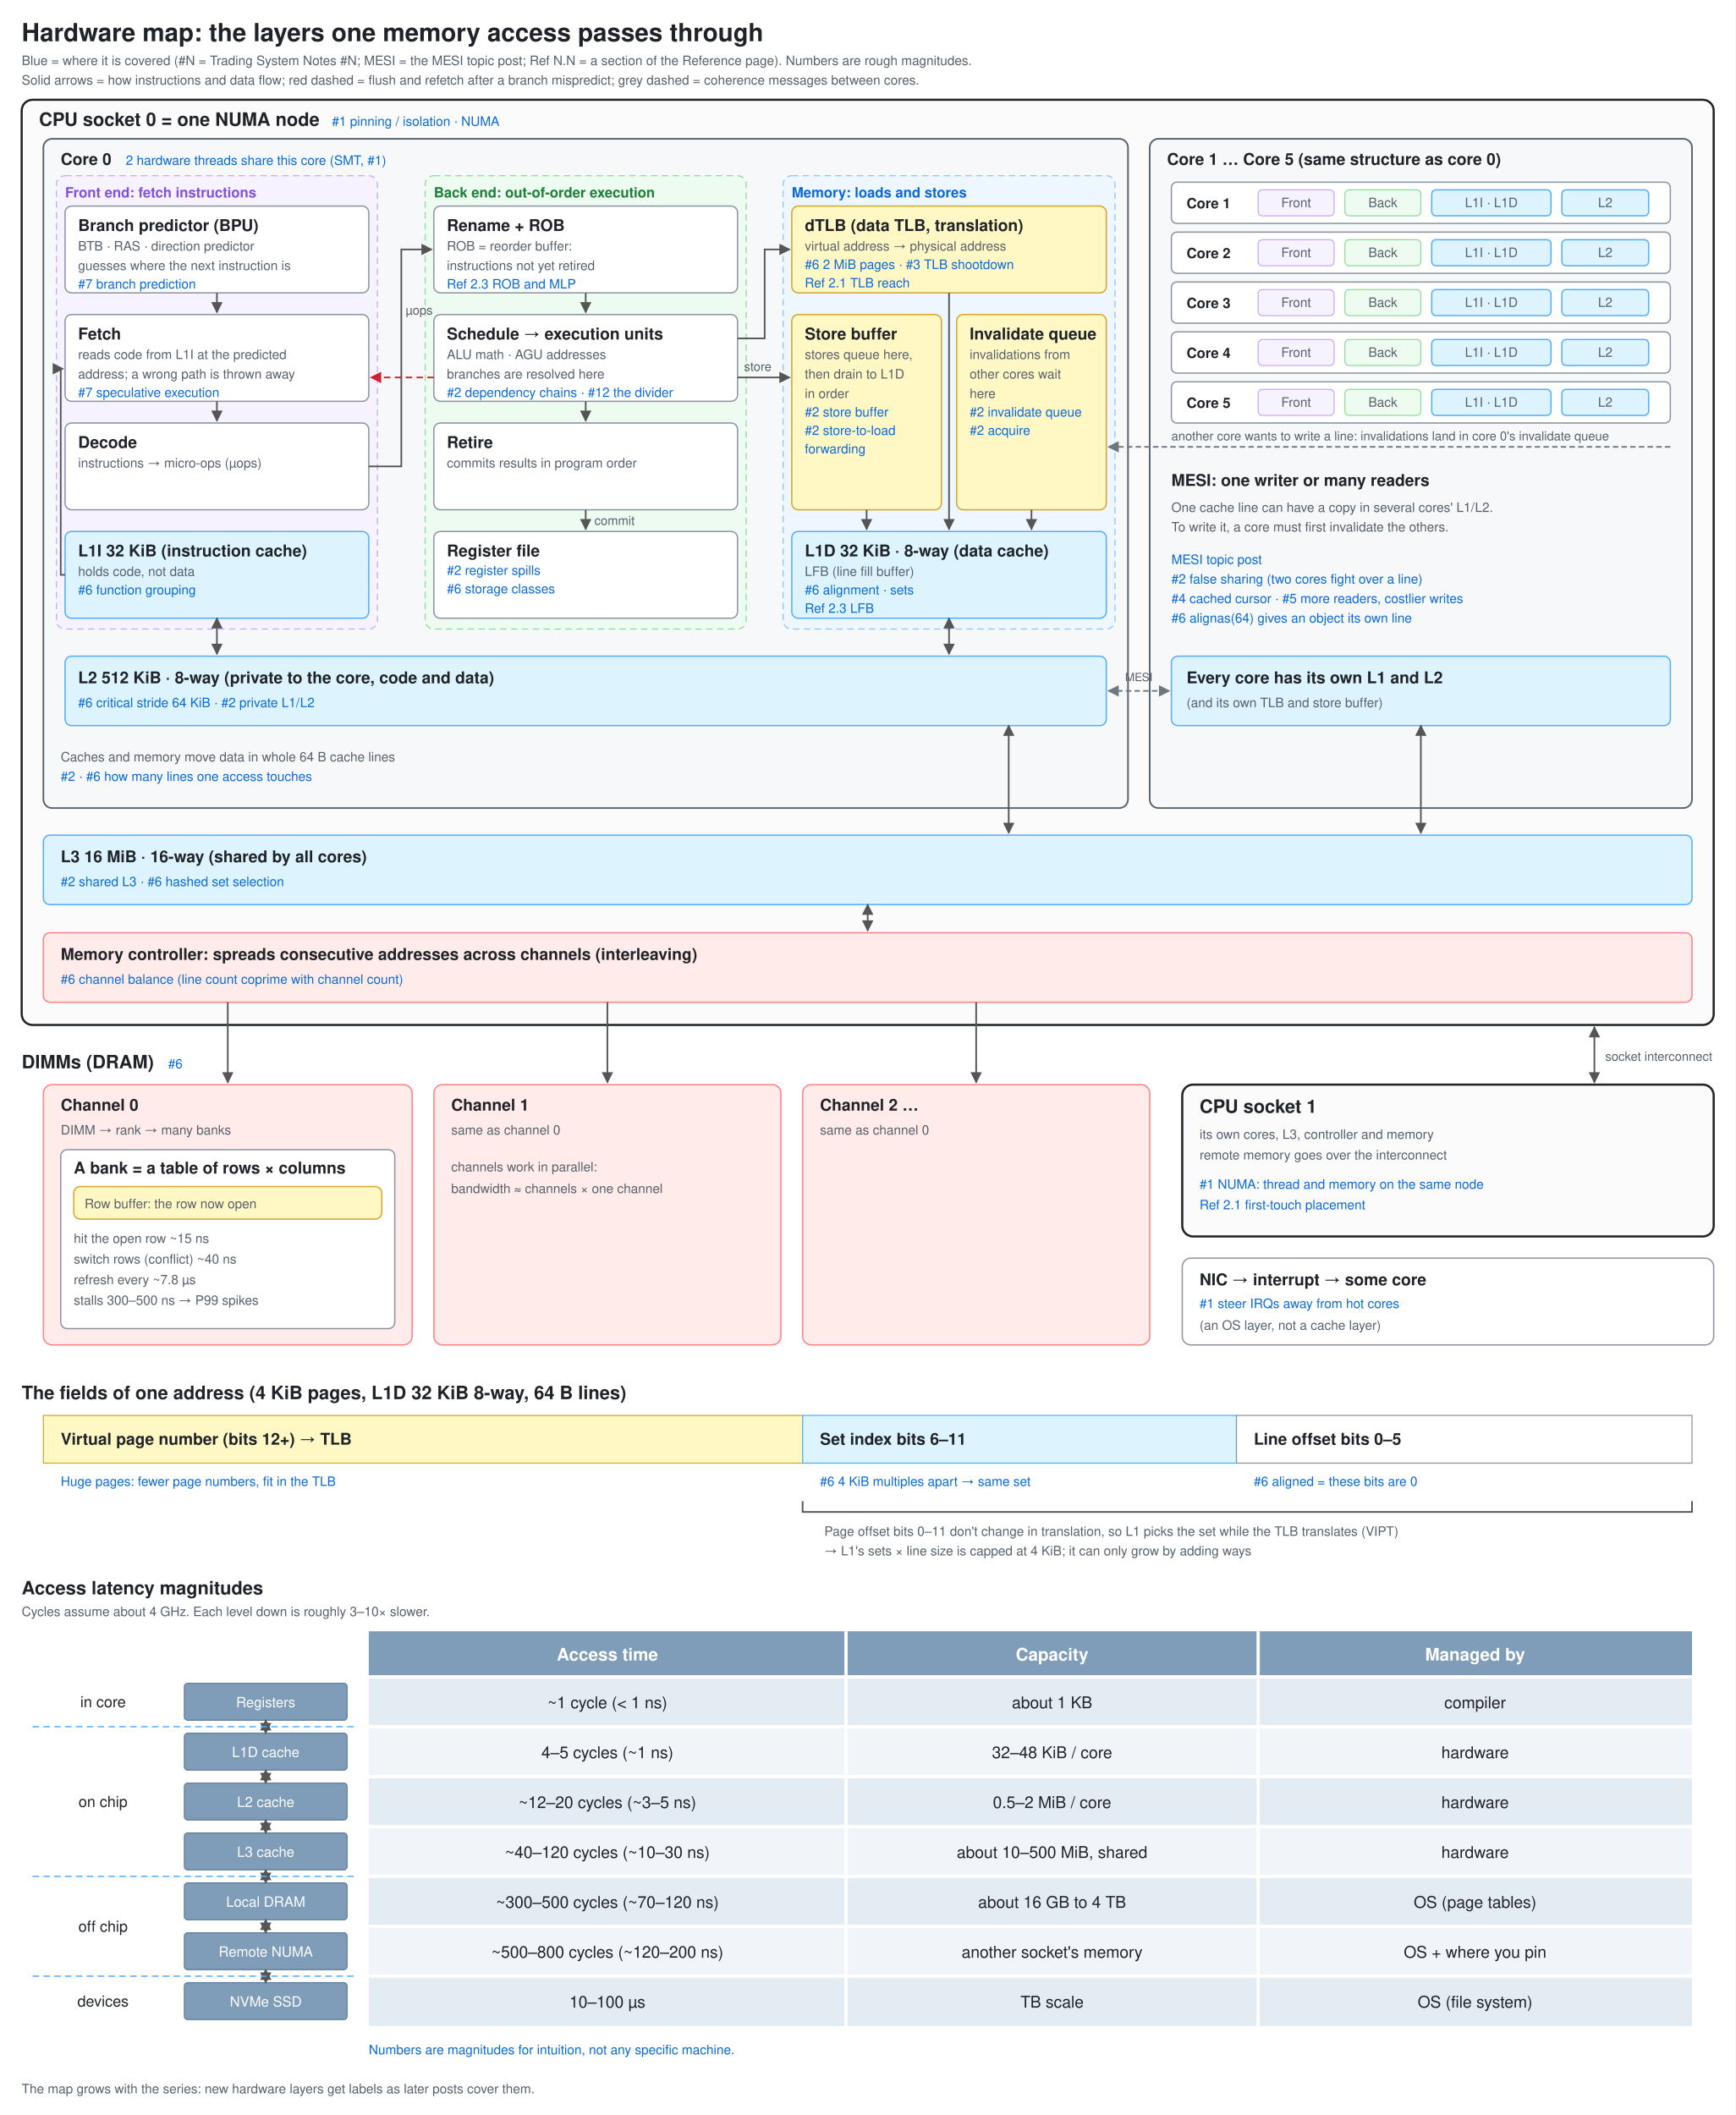
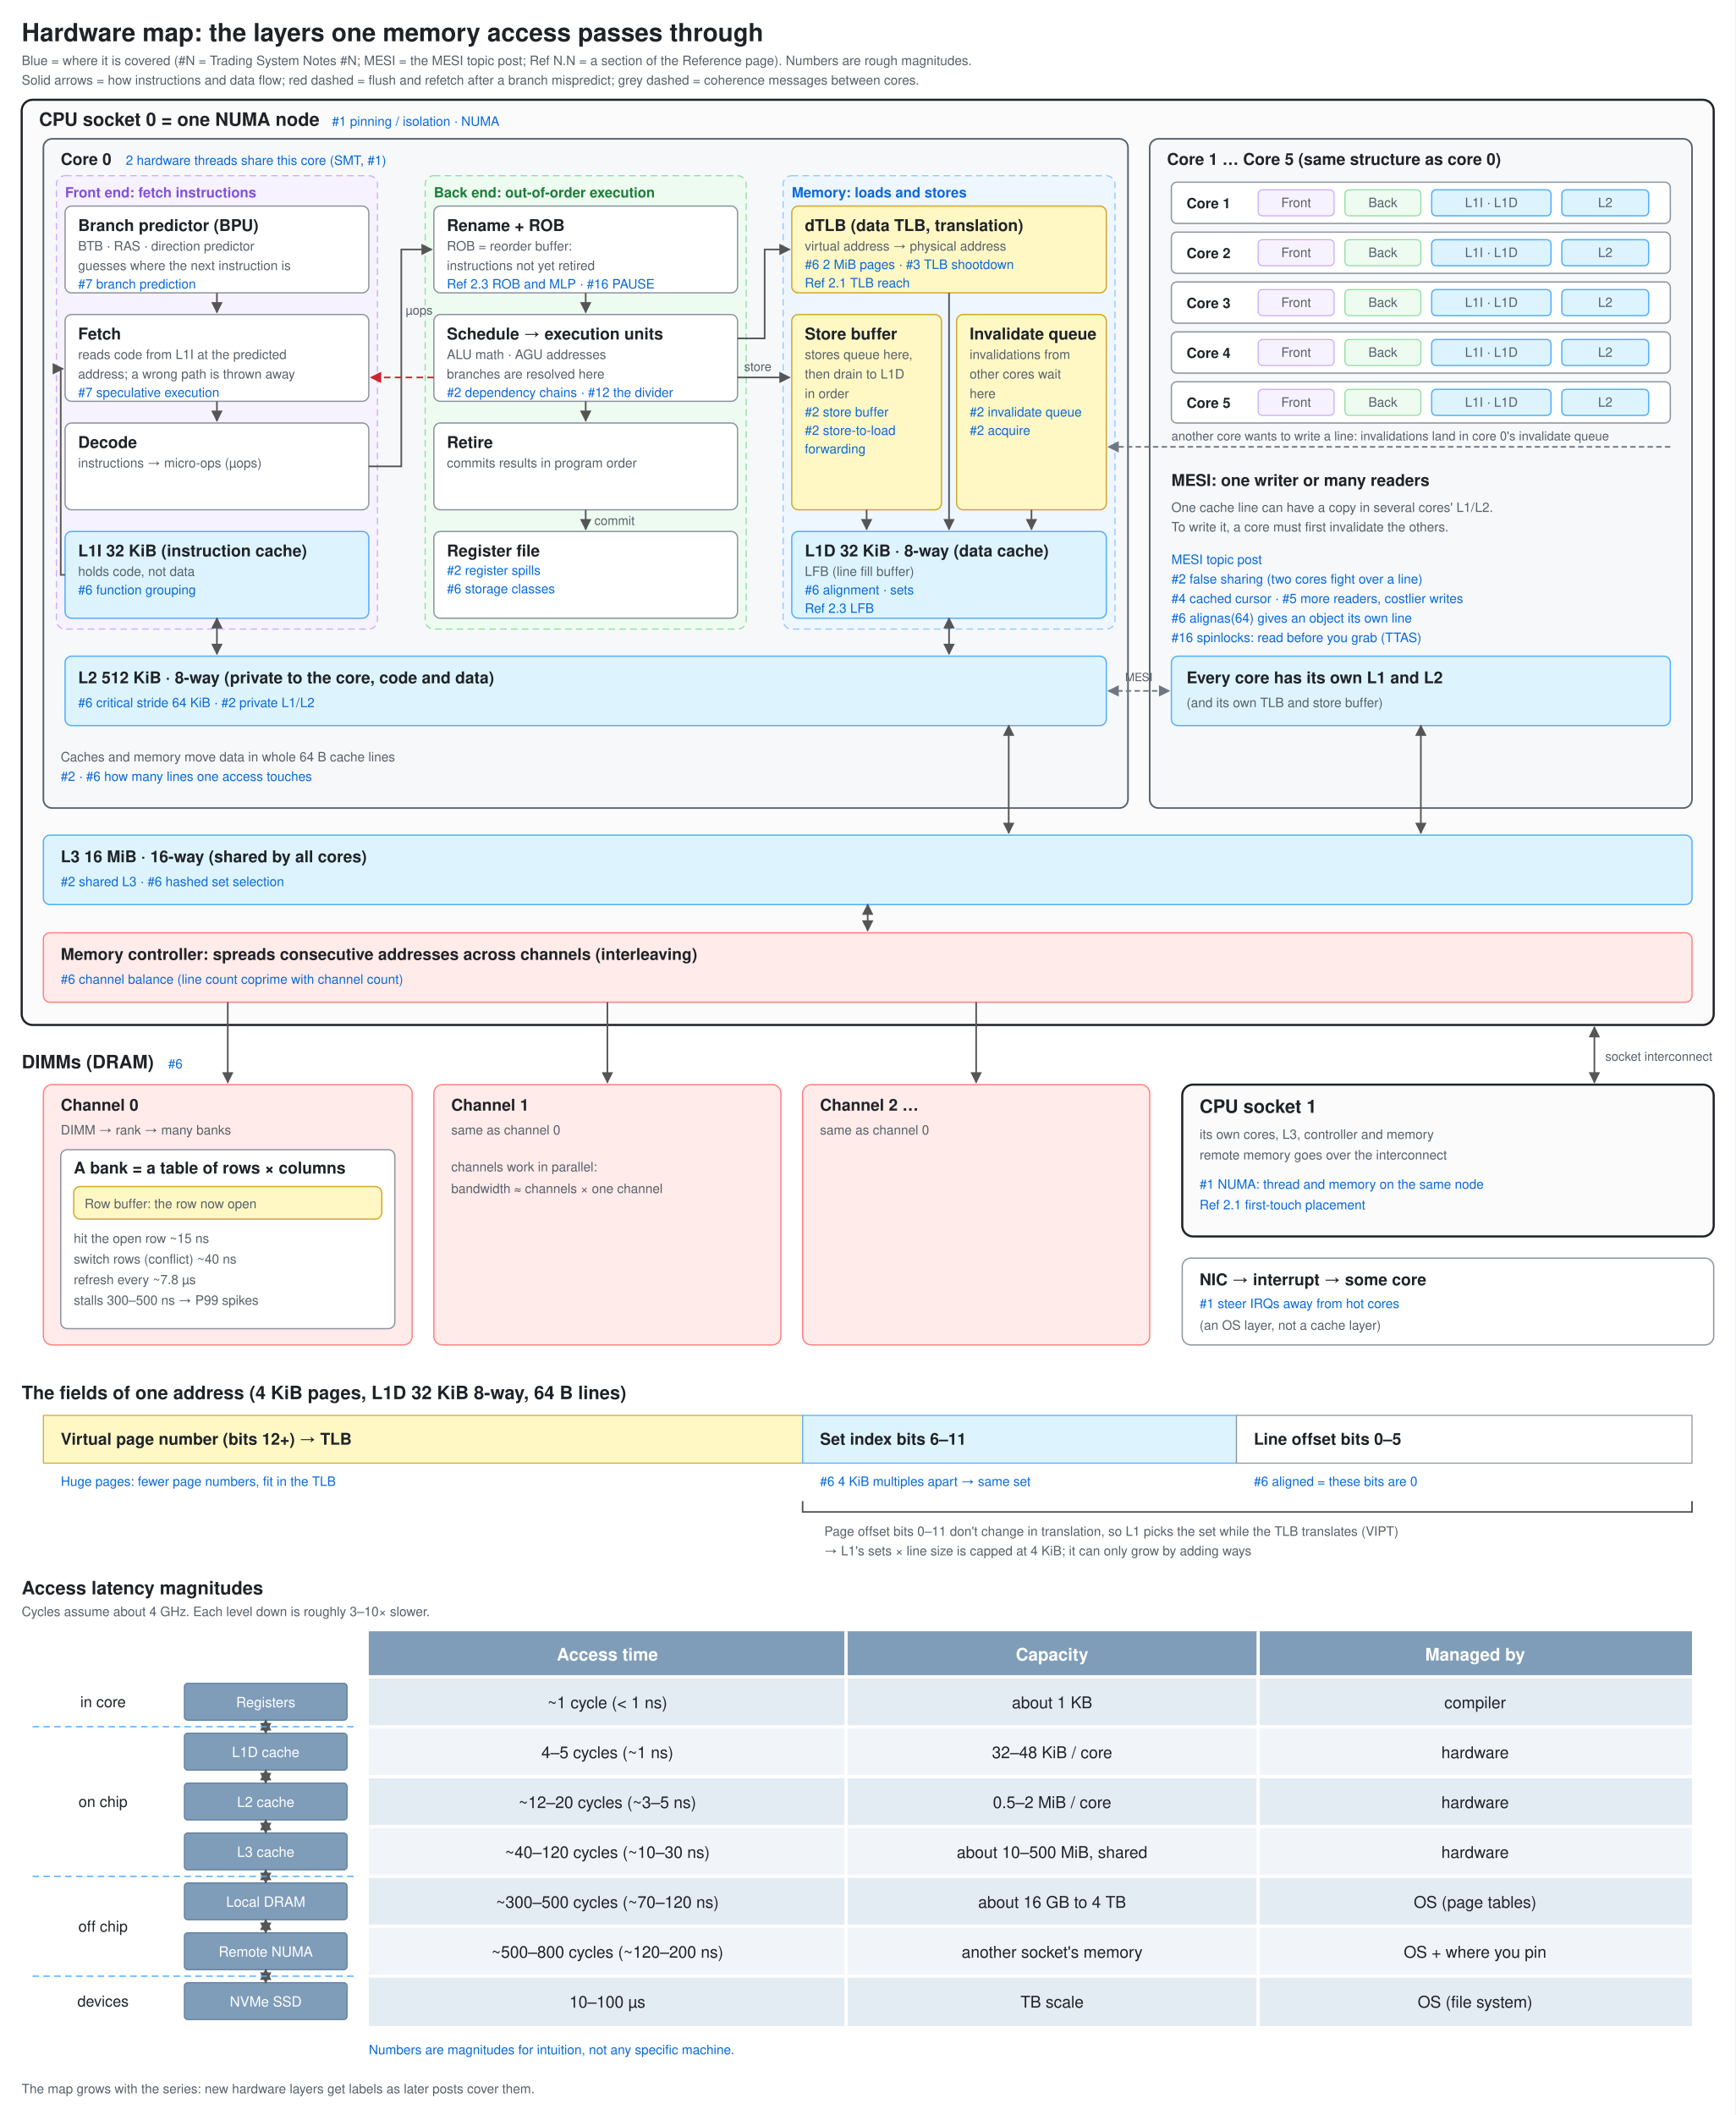
<svg xmlns="http://www.w3.org/2000/svg" viewBox="0 0 1600 1950" width="1600" height="1950" font-family="Helvetica, Arial, sans-serif">
  <defs>
    <marker id="arr" viewBox="0 0 10 10" refX="9" refY="5" markerWidth="7" markerHeight="7" orient="auto-start-reverse">
      <path d="M0,0 L10,5 L0,10 z" fill="#555" />
    </marker>
    <marker id="arrR" viewBox="0 0 10 10" refX="9" refY="5" markerWidth="7" markerHeight="7" orient="auto-start-reverse">
      <path d="M0,0 L10,5 L0,10 z" fill="#cf222e" />
    </marker>
    <marker id="arrG" viewBox="0 0 10 10" refX="9" refY="5" markerWidth="7" markerHeight="7" orient="auto-start-reverse">
      <path d="M0,0 L10,5 L0,10 z" fill="#6e7781" />
    </marker>
    <style>
      .t  { font-size: 15px; font-weight: 600; fill: #1f2328; }
      .s  { font-size: 12px; fill: #57606a; }
      .h  { font-size: 17px; font-weight: 700; fill: #1f2328; }
      .tag{ font-size: 12px; fill: #0969da; }
      .lab{ font-size: 11.5px; fill: #57606a; }
      .lane-h { font-size: 13px; font-weight: 700; }
      .box   { fill: #ffffff; stroke: #8c959f; stroke-width: 1.2; }
      .core  { fill: #f6f8fa; stroke: #57606a; stroke-width: 1.5; }
      .sock  { fill: #fbfbfc; stroke: #1f2328; stroke-width: 2; }
      .cache { fill: #ddf4ff; stroke: #54aeff; stroke-width: 1.2; }
      .buf   { fill: #fff8c5; stroke: #d4a72c; stroke-width: 1.2; }
      .mem   { fill: #ffebe9; stroke: #ff8182; stroke-width: 1.2; }
      .line  { stroke: #555; stroke-width: 1.5; fill: none; }
      .flush { stroke: #cf222e; stroke-width: 1.5; fill: none; stroke-dasharray: 6 4; }
      .coh   { stroke: #6e7781; stroke-width: 1.5; fill: none; stroke-dasharray: 5 3; }
    </style>
  </defs>
  <rect x="0" y="0" width="1600" height="1950" fill="#ffffff" />
  <text x="20" y="38" class="h" style="font-size:23px">Hardware map: the layers one memory access passes through</text>
  <text x="20" y="60" class="s">Blue = where it is covered (#N = Trading System Notes #N; MESI = the MESI topic post; Ref N.N = a section of the Reference page). Numbers are rough magnitudes.</text>
  <text x="20" y="78" class="s">Solid arrows = how instructions and data flow; red dashed = flush and refetch after a branch mispredict; grey dashed = coherence messages between cores.</text>
  <rect x="20" y="92" width="1560" height="853" rx="10" class="sock" />
  <text x="36" y="116" class="h">CPU socket 0 = one NUMA node</text>
  <text x="306" y="116" class="tag">#1 pinning / isolation · NUMA</text>
  <rect x="40" y="128" width="1000" height="617" rx="8" class="core" />
  <text x="56" y="152" class="t">Core 0</text>
  <text x="116" y="152" class="tag">2 hardware threads share this core (SMT, #1)</text>
  <rect x="52" y="162" width="296" height="418" rx="8" fill="#f7f2ff" stroke="#c8a8ff" stroke-dasharray="6 4" />
  <text x="60" y="182" class="lane-h" style="fill:#8250df">Front end: fetch instructions</text>
  <rect x="392" y="162" width="296" height="418" rx="8" fill="#eefbf1" stroke="#8ddb9c" stroke-dasharray="6 4" />
  <text x="400" y="182" class="lane-h" style="fill:#1a7f37">Back end: out-of-order execution</text>
  <rect x="722" y="162" width="306" height="418" rx="8" fill="#eef6ff" stroke="#8cc4ff" stroke-dasharray="6 4" />
  <text x="730" y="182" class="lane-h" style="fill:#0969da">Memory: loads and stores</text>
  <rect x="60" y="190" width="280" height="80" rx="6" class="box" />
  <text x="72" y="213" class="t">Branch predictor (BPU)</text>
  <text x="72" y="231" class="s">BTB · RAS · direction predictor</text>
  <text x="72" y="249" class="s">guesses where the next instruction is</text>
  <text x="72" y="266" class="tag">#7 branch prediction</text>
  <rect x="60" y="290" width="280" height="80" rx="6" class="box" />
  <text x="72" y="313" class="t">Fetch</text>
  <text x="72" y="331" class="s">reads code from L1I at the predicted</text>
  <text x="72" y="349" class="s">address; a wrong path is thrown away</text>
  <text x="72" y="366" class="tag">#7 speculative execution</text>
  <rect x="60" y="390" width="280" height="80" rx="6" class="box" />
  <text x="72" y="413" class="t">Decode</text>
  <text x="72" y="431" class="s">instructions → micro-ops (µops)</text>
  <rect x="60" y="490" width="280" height="80" rx="6" class="cache" />
  <text x="72" y="513" class="t">L1I 32 KiB (instruction cache)</text>
  <text x="72" y="531" class="s">holds code, not data</text>
  <text x="72" y="548" class="tag">#6 function grouping</text>
  <rect x="400" y="190" width="280" height="80" rx="6" class="box" />
  <text x="412" y="213" class="t">Rename + ROB</text>
  <text x="412" y="231" class="s">ROB = reorder buffer:</text>
  <text x="412" y="249" class="s">instructions not yet retired</text>
-   <text x="412" y="266" class="tag">Ref 2.3 ROB and MLP</text>
+   <text x="412" y="266" class="tag">Ref 2.3 ROB and MLP · #16 PAUSE</text>
  <rect x="400" y="290" width="280" height="80" rx="6" class="box" />
  <text x="412" y="313" class="t">Schedule → execution units</text>
  <text x="412" y="331" class="s">ALU math · AGU addresses</text>
  <text x="412" y="349" class="s">branches are resolved here</text>
  <text x="412" y="366" class="tag">#2 dependency chains · #12 the divider</text>
  <rect x="400" y="390" width="280" height="80" rx="6" class="box" />
  <text x="412" y="413" class="t">Retire</text>
  <text x="412" y="431" class="s">commits results in program order</text>
  <rect x="400" y="490" width="280" height="80" rx="6" class="box" />
  <text x="412" y="513" class="t">Register file</text>
  <text x="412" y="530" class="tag">#2 register spills</text>
  <text x="412" y="547" class="tag">#6 storage classes</text>
  <rect x="730" y="190" width="290" height="80" rx="6" class="buf" />
  <text x="742" y="213" class="t">dTLB (data TLB, translation)</text>
  <text x="742" y="231" class="s">virtual address → physical address</text>
  <text x="742" y="248" class="tag">#6 2 MiB pages · #3 TLB shootdown</text>
  <text x="742" y="265" class="tag">Ref 2.1 TLB reach</text>
  <rect x="730" y="290" width="138" height="180" rx="6" class="buf" />
  <text x="742" y="313" class="t">Store buffer</text>
  <text x="742" y="331" class="s">stores queue here,</text>
  <text x="742" y="349" class="s">then drain to L1D</text>
  <text x="742" y="367" class="s">in order</text>
  <text x="742" y="384" class="tag">#2 store buffer</text>
  <text x="742" y="401" class="tag">#2 store-to-load</text>
  <text x="742" y="418" class="tag">forwarding</text>
  <rect x="882" y="290" width="138" height="180" rx="6" class="buf" />
  <text x="894" y="313" class="t">Invalidate queue</text>
  <text x="894" y="331" class="s">invalidations from</text>
  <text x="894" y="349" class="s">other cores wait</text>
  <text x="894" y="367" class="s">here</text>
  <text x="894" y="384" class="tag">#2 invalidate queue</text>
  <text x="894" y="401" class="tag">#2 acquire</text>
  <rect x="730" y="490" width="290" height="80" rx="6" class="cache" />
  <text x="742" y="513" class="t">L1D 32 KiB · 8-way (data cache)</text>
  <text x="742" y="531" class="s">LFB (line fill buffer)</text>
  <text x="742" y="548" class="tag">#6 alignment · sets</text>
  <text x="742" y="565" class="tag">Ref 2.3 LFB</text>
  <rect x="60" y="605" width="960" height="64" rx="6" class="cache" />
  <text x="72" y="630" class="t">L2 512 KiB · 8-way (private to the core, code and data)</text>
  <text x="72" y="652" class="tag">#6 critical stride 64 KiB · #2 private L1/L2</text>
  <text x="56" y="702" class="s">Caches and memory move data in whole 64 B cache lines</text>
  <text x="56" y="720" class="tag">#2 · #6 how many lines one access touches</text>
  <path d="M200,270 L200,288" class="line" marker-end="url(#arr)" />
  <path d="M200,370 L200,388" class="line" marker-end="url(#arr)" />
  <path d="M60,530 L56,530 L56,340 L58,340" class="line" marker-end="url(#arr)" />
  <path d="M340,430 L370,430 L370,230 L398,230" class="line" marker-end="url(#arr)" />
  <text x="374" y="290" class="lab">µops</text>
  <path d="M540,270 L540,288" class="line" marker-end="url(#arr)" />
  <path d="M540,370 L540,388" class="line" marker-end="url(#arr)" />
  <path d="M540,470 L540,488" class="line" marker-end="url(#arr)" />
  <text x="548" y="484" class="lab">commit</text>
  <path d="M400,348 L342,348" class="flush" marker-end="url(#arrR)" />
  <path d="M680,312 L705,312 L705,230 L728,230" class="line" marker-end="url(#arr)" />
  <path d="M680,348 L728,348" class="line" marker-end="url(#arr)" />
  <text x="686" y="342" class="lab">store</text>
  <path d="M875,270 L875,488" class="line" marker-end="url(#arr)" />
  <path d="M799,470 L799,488" class="line" marker-end="url(#arr)" />
  <path d="M951,470 L951,488" class="line" marker-end="url(#arr)" />
  <path d="M200,570 L200,603" class="line" marker-start="url(#arr)" marker-end="url(#arr)" />
  <path d="M875,570 L875,603" class="line" marker-start="url(#arr)" marker-end="url(#arr)" />
  <rect x="1060" y="128" width="500" height="617" rx="8" class="core" />
  <text x="1076" y="152" class="t">Core 1 … Core 5 (same structure as core 0)</text>
  <rect x="1080" y="168" width="460" height="38" rx="5" class="box" />
  <text x="1094" y="192" class="t" style="font-size:13px">Core 1</text>
  <rect x="1160" y="175" width="70" height="24" rx="4" fill="#f7f2ff" stroke="#c8a8ff" />
  <text x="1195.0" y="191" class="s" text-anchor="middle">Front</text>
  <rect x="1240" y="175" width="70" height="24" rx="4" fill="#eefbf1" stroke="#8ddb9c" />
  <text x="1275.0" y="191" class="s" text-anchor="middle">Back</text>
  <rect x="1320" y="175" width="110" height="24" rx="4" class="cache" />
  <text x="1375.0" y="191" class="s" text-anchor="middle">L1I · L1D</text>
  <rect x="1440" y="175" width="80" height="24" rx="4" class="cache" />
  <text x="1480.0" y="191" class="s" text-anchor="middle">L2</text>
  <rect x="1080" y="214" width="460" height="38" rx="5" class="box" />
  <text x="1094" y="238" class="t" style="font-size:13px">Core 2</text>
  <rect x="1160" y="221" width="70" height="24" rx="4" fill="#f7f2ff" stroke="#c8a8ff" />
  <text x="1195.0" y="237" class="s" text-anchor="middle">Front</text>
  <rect x="1240" y="221" width="70" height="24" rx="4" fill="#eefbf1" stroke="#8ddb9c" />
  <text x="1275.0" y="237" class="s" text-anchor="middle">Back</text>
  <rect x="1320" y="221" width="110" height="24" rx="4" class="cache" />
  <text x="1375.0" y="237" class="s" text-anchor="middle">L1I · L1D</text>
  <rect x="1440" y="221" width="80" height="24" rx="4" class="cache" />
  <text x="1480.0" y="237" class="s" text-anchor="middle">L2</text>
  <rect x="1080" y="260" width="460" height="38" rx="5" class="box" />
  <text x="1094" y="284" class="t" style="font-size:13px">Core 3</text>
  <rect x="1160" y="267" width="70" height="24" rx="4" fill="#f7f2ff" stroke="#c8a8ff" />
  <text x="1195.0" y="283" class="s" text-anchor="middle">Front</text>
  <rect x="1240" y="267" width="70" height="24" rx="4" fill="#eefbf1" stroke="#8ddb9c" />
  <text x="1275.0" y="283" class="s" text-anchor="middle">Back</text>
  <rect x="1320" y="267" width="110" height="24" rx="4" class="cache" />
  <text x="1375.0" y="283" class="s" text-anchor="middle">L1I · L1D</text>
  <rect x="1440" y="267" width="80" height="24" rx="4" class="cache" />
  <text x="1480.0" y="283" class="s" text-anchor="middle">L2</text>
  <rect x="1080" y="306" width="460" height="38" rx="5" class="box" />
  <text x="1094" y="330" class="t" style="font-size:13px">Core 4</text>
  <rect x="1160" y="313" width="70" height="24" rx="4" fill="#f7f2ff" stroke="#c8a8ff" />
  <text x="1195.0" y="329" class="s" text-anchor="middle">Front</text>
  <rect x="1240" y="313" width="70" height="24" rx="4" fill="#eefbf1" stroke="#8ddb9c" />
  <text x="1275.0" y="329" class="s" text-anchor="middle">Back</text>
  <rect x="1320" y="313" width="110" height="24" rx="4" class="cache" />
  <text x="1375.0" y="329" class="s" text-anchor="middle">L1I · L1D</text>
  <rect x="1440" y="313" width="80" height="24" rx="4" class="cache" />
  <text x="1480.0" y="329" class="s" text-anchor="middle">L2</text>
  <rect x="1080" y="352" width="460" height="38" rx="5" class="box" />
  <text x="1094" y="376" class="t" style="font-size:13px">Core 5</text>
  <rect x="1160" y="359" width="70" height="24" rx="4" fill="#f7f2ff" stroke="#c8a8ff" />
  <text x="1195.0" y="375" class="s" text-anchor="middle">Front</text>
  <rect x="1240" y="359" width="70" height="24" rx="4" fill="#eefbf1" stroke="#8ddb9c" />
  <text x="1275.0" y="375" class="s" text-anchor="middle">Back</text>
  <rect x="1320" y="359" width="110" height="24" rx="4" class="cache" />
  <text x="1375.0" y="375" class="s" text-anchor="middle">L1I · L1D</text>
  <rect x="1440" y="359" width="80" height="24" rx="4" class="cache" />
  <text x="1480.0" y="375" class="s" text-anchor="middle">L2</text>
  <text x="1080" y="448" class="t">MESI: one writer or many readers</text>
  <text x="1080" y="472" class="s">One cache line can have a copy in several cores' L1/L2.</text>
  <text x="1080" y="490" class="s">To write it, a core must first invalidate the others.</text>
  <text x="1080" y="520" class="tag">MESI topic post</text>
  <text x="1080" y="538" class="tag">#2 false sharing (two cores fight over a line)</text>
  <text x="1080" y="556" class="tag">#4 cached cursor · #5 more readers, costlier writes</text>
  <text x="1080" y="574" class="tag">#6 alignas(64) gives an object its own line</text>
+   <text x="1080" y="592" class="tag">#16 spinlocks: read before you grab (TTAS)</text>
  <rect x="1080" y="605" width="460" height="64" rx="6" class="cache" />
  <text x="1094" y="630" class="t">Every core has its own L1 and L2</text>
  <text x="1094" y="652" class="s">(and its own TLB and store buffer)</text>
  <path d="M1540,412 L1022,412" class="coh" marker-end="url(#arrG)" />
  <text x="1080" y="406" class="lab">another core wants to write a line: invalidations land in core 0's invalidate queue</text>
  <path d="M1022,637 L1078,637" class="coh" marker-start="url(#arrG)" marker-end="url(#arrG)" />
  <text x="1050.0" y="628" class="lab" text-anchor="middle" style="font-size:10.5px">MESI</text>
  <rect x="40" y="770" width="1520" height="64" rx="6" class="cache" />
  <text x="56" y="795" class="t">L3 16 MiB · 16-way (shared by all cores)</text>
  <text x="56" y="817" class="tag">#2 shared L3 · #6 hashed set selection</text>
  <path d="M930,669 L930,768" class="line" marker-start="url(#arr)" marker-end="url(#arr)" />
  <path d="M1310,669 L1310,768" class="line" marker-start="url(#arr)" marker-end="url(#arr)" />
  <rect x="40" y="860" width="1520" height="64" rx="6" class="mem" />
  <text x="56" y="885" class="t">Memory controller: spreads consecutive addresses across channels (interleaving)</text>
  <text x="56" y="907" class="tag">#6 channel balance (line count coprime with channel count)</text>
  <path d="M800,834 L800,858" class="line" marker-start="url(#arr)" marker-end="url(#arr)" />
  <text x="20" y="985" class="h">DIMMs (DRAM)</text>
  <text x="155" y="985" class="tag">#6</text>
  <path d="M210,924 L210,998" class="line" marker-end="url(#arr)" />
  <path d="M560,924 L560,998" class="line" marker-end="url(#arr)" />
  <path d="M900,924 L900,998" class="line" marker-end="url(#arr)" />
  <rect x="40" y="1000" width="340" height="240" rx="8" class="mem" />
  <text x="56" y="1024" class="t">Channel 0</text>
  <text x="56" y="1046" class="s">DIMM → rank → many banks</text>
  <rect x="56" y="1060" width="308" height="165" rx="6" class="box" />
  <text x="68" y="1082" class="t">A bank = a table of rows × columns</text>
  <rect x="68" y="1094" width="284" height="30" rx="6" class="buf" />
  <text x="78" y="1114" class="s">Row buffer: the row now open</text>
  <text x="68" y="1146" class="s">hit the open row ~15 ns</text>
  <text x="68" y="1165" class="s">switch rows (conflict) ~40 ns</text>
  <text x="68" y="1184" class="s">refresh every ~7.8 µs</text>
  <text x="68" y="1203" class="s">stalls 300–500 ns → P99 spikes</text>
  <rect x="400" y="1000" width="320" height="240" rx="8" class="mem" />
  <text x="416" y="1024" class="t">Channel 1</text>
  <text x="416" y="1046" class="s">same as channel 0</text>
  <text x="416" y="1080" class="s">channels work in parallel:</text>
  <text x="416" y="1100" class="s">bandwidth ≈ channels × one channel</text>
  <rect x="740" y="1000" width="320" height="240" rx="8" class="mem" />
  <text x="756" y="1024" class="t">Channel 2 …</text>
  <text x="756" y="1046" class="s">same as channel 0</text>
  <rect x="1090" y="1000" width="490" height="140" rx="10" class="sock" />
  <text x="1106" y="1026" class="h">CPU socket 1</text>
  <text x="1106" y="1050" class="s">its own cores, L3, controller and memory</text>
  <text x="1106" y="1069" class="s">remote memory goes over the interconnect</text>
  <text x="1106" y="1096" class="tag">#1 NUMA: thread and memory on the same node</text>
  <text x="1106" y="1115" class="tag">Ref 2.1 first-touch placement</text>
  <path d="M1470,947 L1470,998" class="line" marker-start="url(#arr)" marker-end="url(#arr)" />
  <text x="1480" y="978" class="lab">socket interconnect</text>
  <rect x="1090" y="1160" width="490" height="80" rx="8" class="box" />
  <text x="1106" y="1185" class="t">NIC → interrupt → some core</text>
  <text x="1106" y="1206" class="tag">#1 steer IRQs away from hot cores</text>
  <text x="1106" y="1226" class="s">(an OS layer, not a cache layer)</text>
  <text x="20" y="1290" class="h">The fields of one address (4 KiB pages, L1D 32 KiB 8-way, 64 B lines)</text>
  <rect x="40" y="1305" width="700" height="44" fill="#fff8c5" stroke="#d4a72c" />
  <text x="56" y="1332" class="t">Virtual page number (bits 12+) → TLB</text>
  <text x="56" y="1370" class="tag">Huge pages: fewer page numbers, fit in the TLB</text>
  <rect x="740" y="1305" width="400" height="44" fill="#ddf4ff" stroke="#54aeff" />
  <text x="756" y="1332" class="t">Set index bits 6–11</text>
  <text x="756" y="1370" class="tag">#6 4 KiB multiples apart → same set</text>
  <rect x="1140" y="1305" width="420" height="44" fill="#ffffff" stroke="#8c959f" />
  <text x="1156" y="1332" class="t">Line offset bits 0–5</text>
  <text x="1156" y="1370" class="tag">#6 aligned = these bits are 0</text>
  <path d="M740,1384 L740,1394 L1560,1394 L1560,1384" class="line" />
  <text x="760" y="1416" class="s">Page offset bits 0–11 don't change in translation, so L1 picks the set while the TLB translates (VIPT)</text>
  <text x="760" y="1434" class="s">→ L1's sets × line size is capped at 4 KiB; it can only grow by adding ways</text>
  <text x="20" y="1470" class="h">Access latency magnitudes</text>
  <text x="20" y="1490" class="s">Cycles assume about 4 GHz. Each level down is roughly 3–10× slower.</text>
  <rect x="340" y="1504" width="1220" height="42" fill="#7f9db9" />
  <text x="560.0" y="1531" class="t" text-anchor="middle" style="font-size:16px;font-weight:700;fill:#ffffff">Access time</text>
  <text x="970.0" y="1531" class="t" text-anchor="middle" style="font-size:16px;font-weight:700;fill:#ffffff">Capacity</text>
  <text x="1360.0" y="1531" class="t" text-anchor="middle" style="font-size:16px;font-weight:700;fill:#ffffff">Managed by</text>
  <rect x="340" y="1546" width="1220" height="46" fill="#e3ebf3" />
  <line x1="340" y1="1546" x2="1560" y2="1546" stroke="#ffffff" stroke-width="3" />
  <text x="560.0" y="1575" class="t" text-anchor="middle" style="font-size:15px;font-weight:400">~1 cycle (&lt; 1 ns)</text>
  <text x="970.0" y="1575" class="t" text-anchor="middle" style="font-size:15px;font-weight:400">about 1 KB</text>
  <text x="1360.0" y="1575" class="t" text-anchor="middle" style="font-size:15px;font-weight:400">compiler</text>
  <rect x="170" y="1552" width="150" height="34" rx="3" fill="#7f9db9" stroke="#5d7d9c" />
  <text x="245" y="1574" class="t" text-anchor="middle" style="font-size:13px;font-weight:400;fill:#ffffff">Registers</text>
  <rect x="340" y="1592" width="1220" height="46" fill="#f1f5f9" />
  <line x1="340" y1="1592" x2="1560" y2="1592" stroke="#ffffff" stroke-width="3" />
  <text x="560.0" y="1621" class="t" text-anchor="middle" style="font-size:15px;font-weight:400">4–5 cycles (~1 ns)</text>
  <text x="970.0" y="1621" class="t" text-anchor="middle" style="font-size:15px;font-weight:400">32–48 KiB / core</text>
  <text x="1360.0" y="1621" class="t" text-anchor="middle" style="font-size:15px;font-weight:400">hardware</text>
  <rect x="170" y="1598" width="150" height="34" rx="3" fill="#7f9db9" stroke="#5d7d9c" />
  <text x="245" y="1620" class="t" text-anchor="middle" style="font-size:13px;font-weight:400;fill:#ffffff">L1D cache</text>
  <path d="M245,1586 L245,1598" class="line" marker-start="url(#arr)" marker-end="url(#arr)" />
  <rect x="340" y="1638" width="1220" height="46" fill="#e3ebf3" />
  <line x1="340" y1="1638" x2="1560" y2="1638" stroke="#ffffff" stroke-width="3" />
  <text x="560.0" y="1667" class="t" text-anchor="middle" style="font-size:15px;font-weight:400">~12–20 cycles (~3–5 ns)</text>
  <text x="970.0" y="1667" class="t" text-anchor="middle" style="font-size:15px;font-weight:400">0.5–2 MiB / core</text>
  <text x="1360.0" y="1667" class="t" text-anchor="middle" style="font-size:15px;font-weight:400">hardware</text>
  <rect x="170" y="1644" width="150" height="34" rx="3" fill="#7f9db9" stroke="#5d7d9c" />
  <text x="245" y="1666" class="t" text-anchor="middle" style="font-size:13px;font-weight:400;fill:#ffffff">L2 cache</text>
  <path d="M245,1632 L245,1644" class="line" marker-start="url(#arr)" marker-end="url(#arr)" />
  <rect x="340" y="1684" width="1220" height="46" fill="#f1f5f9" />
  <line x1="340" y1="1684" x2="1560" y2="1684" stroke="#ffffff" stroke-width="3" />
  <text x="560.0" y="1713" class="t" text-anchor="middle" style="font-size:15px;font-weight:400">~40–120 cycles (~10–30 ns)</text>
  <text x="970.0" y="1713" class="t" text-anchor="middle" style="font-size:15px;font-weight:400">about 10–500 MiB, shared</text>
  <text x="1360.0" y="1713" class="t" text-anchor="middle" style="font-size:15px;font-weight:400">hardware</text>
  <rect x="170" y="1690" width="150" height="34" rx="3" fill="#7f9db9" stroke="#5d7d9c" />
  <text x="245" y="1712" class="t" text-anchor="middle" style="font-size:13px;font-weight:400;fill:#ffffff">L3 cache</text>
  <path d="M245,1678 L245,1690" class="line" marker-start="url(#arr)" marker-end="url(#arr)" />
  <rect x="340" y="1730" width="1220" height="46" fill="#e3ebf3" />
  <line x1="340" y1="1730" x2="1560" y2="1730" stroke="#ffffff" stroke-width="3" />
  <text x="560.0" y="1759" class="t" text-anchor="middle" style="font-size:15px;font-weight:400">~300–500 cycles (~70–120 ns)</text>
  <text x="970.0" y="1759" class="t" text-anchor="middle" style="font-size:15px;font-weight:400">about 16 GB to 4 TB</text>
  <text x="1360.0" y="1759" class="t" text-anchor="middle" style="font-size:15px;font-weight:400">OS (page tables)</text>
  <rect x="170" y="1736" width="150" height="34" rx="3" fill="#7f9db9" stroke="#5d7d9c" />
  <text x="245" y="1758" class="t" text-anchor="middle" style="font-size:13px;font-weight:400;fill:#ffffff">Local DRAM</text>
  <path d="M245,1724 L245,1736" class="line" marker-start="url(#arr)" marker-end="url(#arr)" />
  <rect x="340" y="1776" width="1220" height="46" fill="#f1f5f9" />
  <line x1="340" y1="1776" x2="1560" y2="1776" stroke="#ffffff" stroke-width="3" />
  <text x="560.0" y="1805" class="t" text-anchor="middle" style="font-size:15px;font-weight:400">~500–800 cycles (~120–200 ns)</text>
  <text x="970.0" y="1805" class="t" text-anchor="middle" style="font-size:15px;font-weight:400">another socket's memory</text>
  <text x="1360.0" y="1805" class="t" text-anchor="middle" style="font-size:15px;font-weight:400">OS + where you pin</text>
  <rect x="170" y="1782" width="150" height="34" rx="3" fill="#7f9db9" stroke="#5d7d9c" />
  <text x="245" y="1804" class="t" text-anchor="middle" style="font-size:13px;font-weight:400;fill:#ffffff">Remote NUMA</text>
  <path d="M245,1770 L245,1782" class="line" marker-start="url(#arr)" marker-end="url(#arr)" />
  <rect x="340" y="1822" width="1220" height="46" fill="#e3ebf3" />
  <line x1="340" y1="1822" x2="1560" y2="1822" stroke="#ffffff" stroke-width="3" />
  <text x="560.0" y="1851" class="t" text-anchor="middle" style="font-size:15px;font-weight:400">10–100 µs</text>
  <text x="970.0" y="1851" class="t" text-anchor="middle" style="font-size:15px;font-weight:400">TB scale</text>
  <text x="1360.0" y="1851" class="t" text-anchor="middle" style="font-size:15px;font-weight:400">OS (file system)</text>
  <rect x="170" y="1828" width="150" height="34" rx="3" fill="#7f9db9" stroke="#5d7d9c" />
  <text x="245" y="1850" class="t" text-anchor="middle" style="font-size:13px;font-weight:400;fill:#ffffff">NVMe SSD</text>
  <path d="M245,1816 L245,1828" class="line" marker-start="url(#arr)" marker-end="url(#arr)" />
  <line x1="780" y1="1504" x2="780" y2="1868" stroke="#ffffff" stroke-width="3" />
  <line x1="1160" y1="1504" x2="1160" y2="1868" stroke="#ffffff" stroke-width="3" />
  <text x="95" y="1574" class="t" text-anchor="middle" style="font-size:14px;font-weight:400">in core</text>
  <text x="95" y="1666.0" class="t" text-anchor="middle" style="font-size:14px;font-weight:400">on chip</text>
  <text x="95" y="1781.0" class="t" text-anchor="middle" style="font-size:14px;font-weight:400">off chip</text>
  <text x="95" y="1850" class="t" text-anchor="middle" style="font-size:14px;font-weight:400">devices</text>
  <line x1="30" y1="1592" x2="330" y2="1592" stroke="#54aeff" stroke-width="1.2" stroke-dasharray="6 4" />
  <line x1="30" y1="1730" x2="330" y2="1730" stroke="#54aeff" stroke-width="1.2" stroke-dasharray="6 4" />
  <line x1="30" y1="1822" x2="330" y2="1822" stroke="#54aeff" stroke-width="1.2" stroke-dasharray="6 4" />
  <text x="340" y="1894" class="tag">Numbers are magnitudes for intuition, not any specific machine.</text>
  <text x="20" y="1930" class="s">The map grows with the series: new hardware layers get labels as later posts cover them.</text>
</svg>
